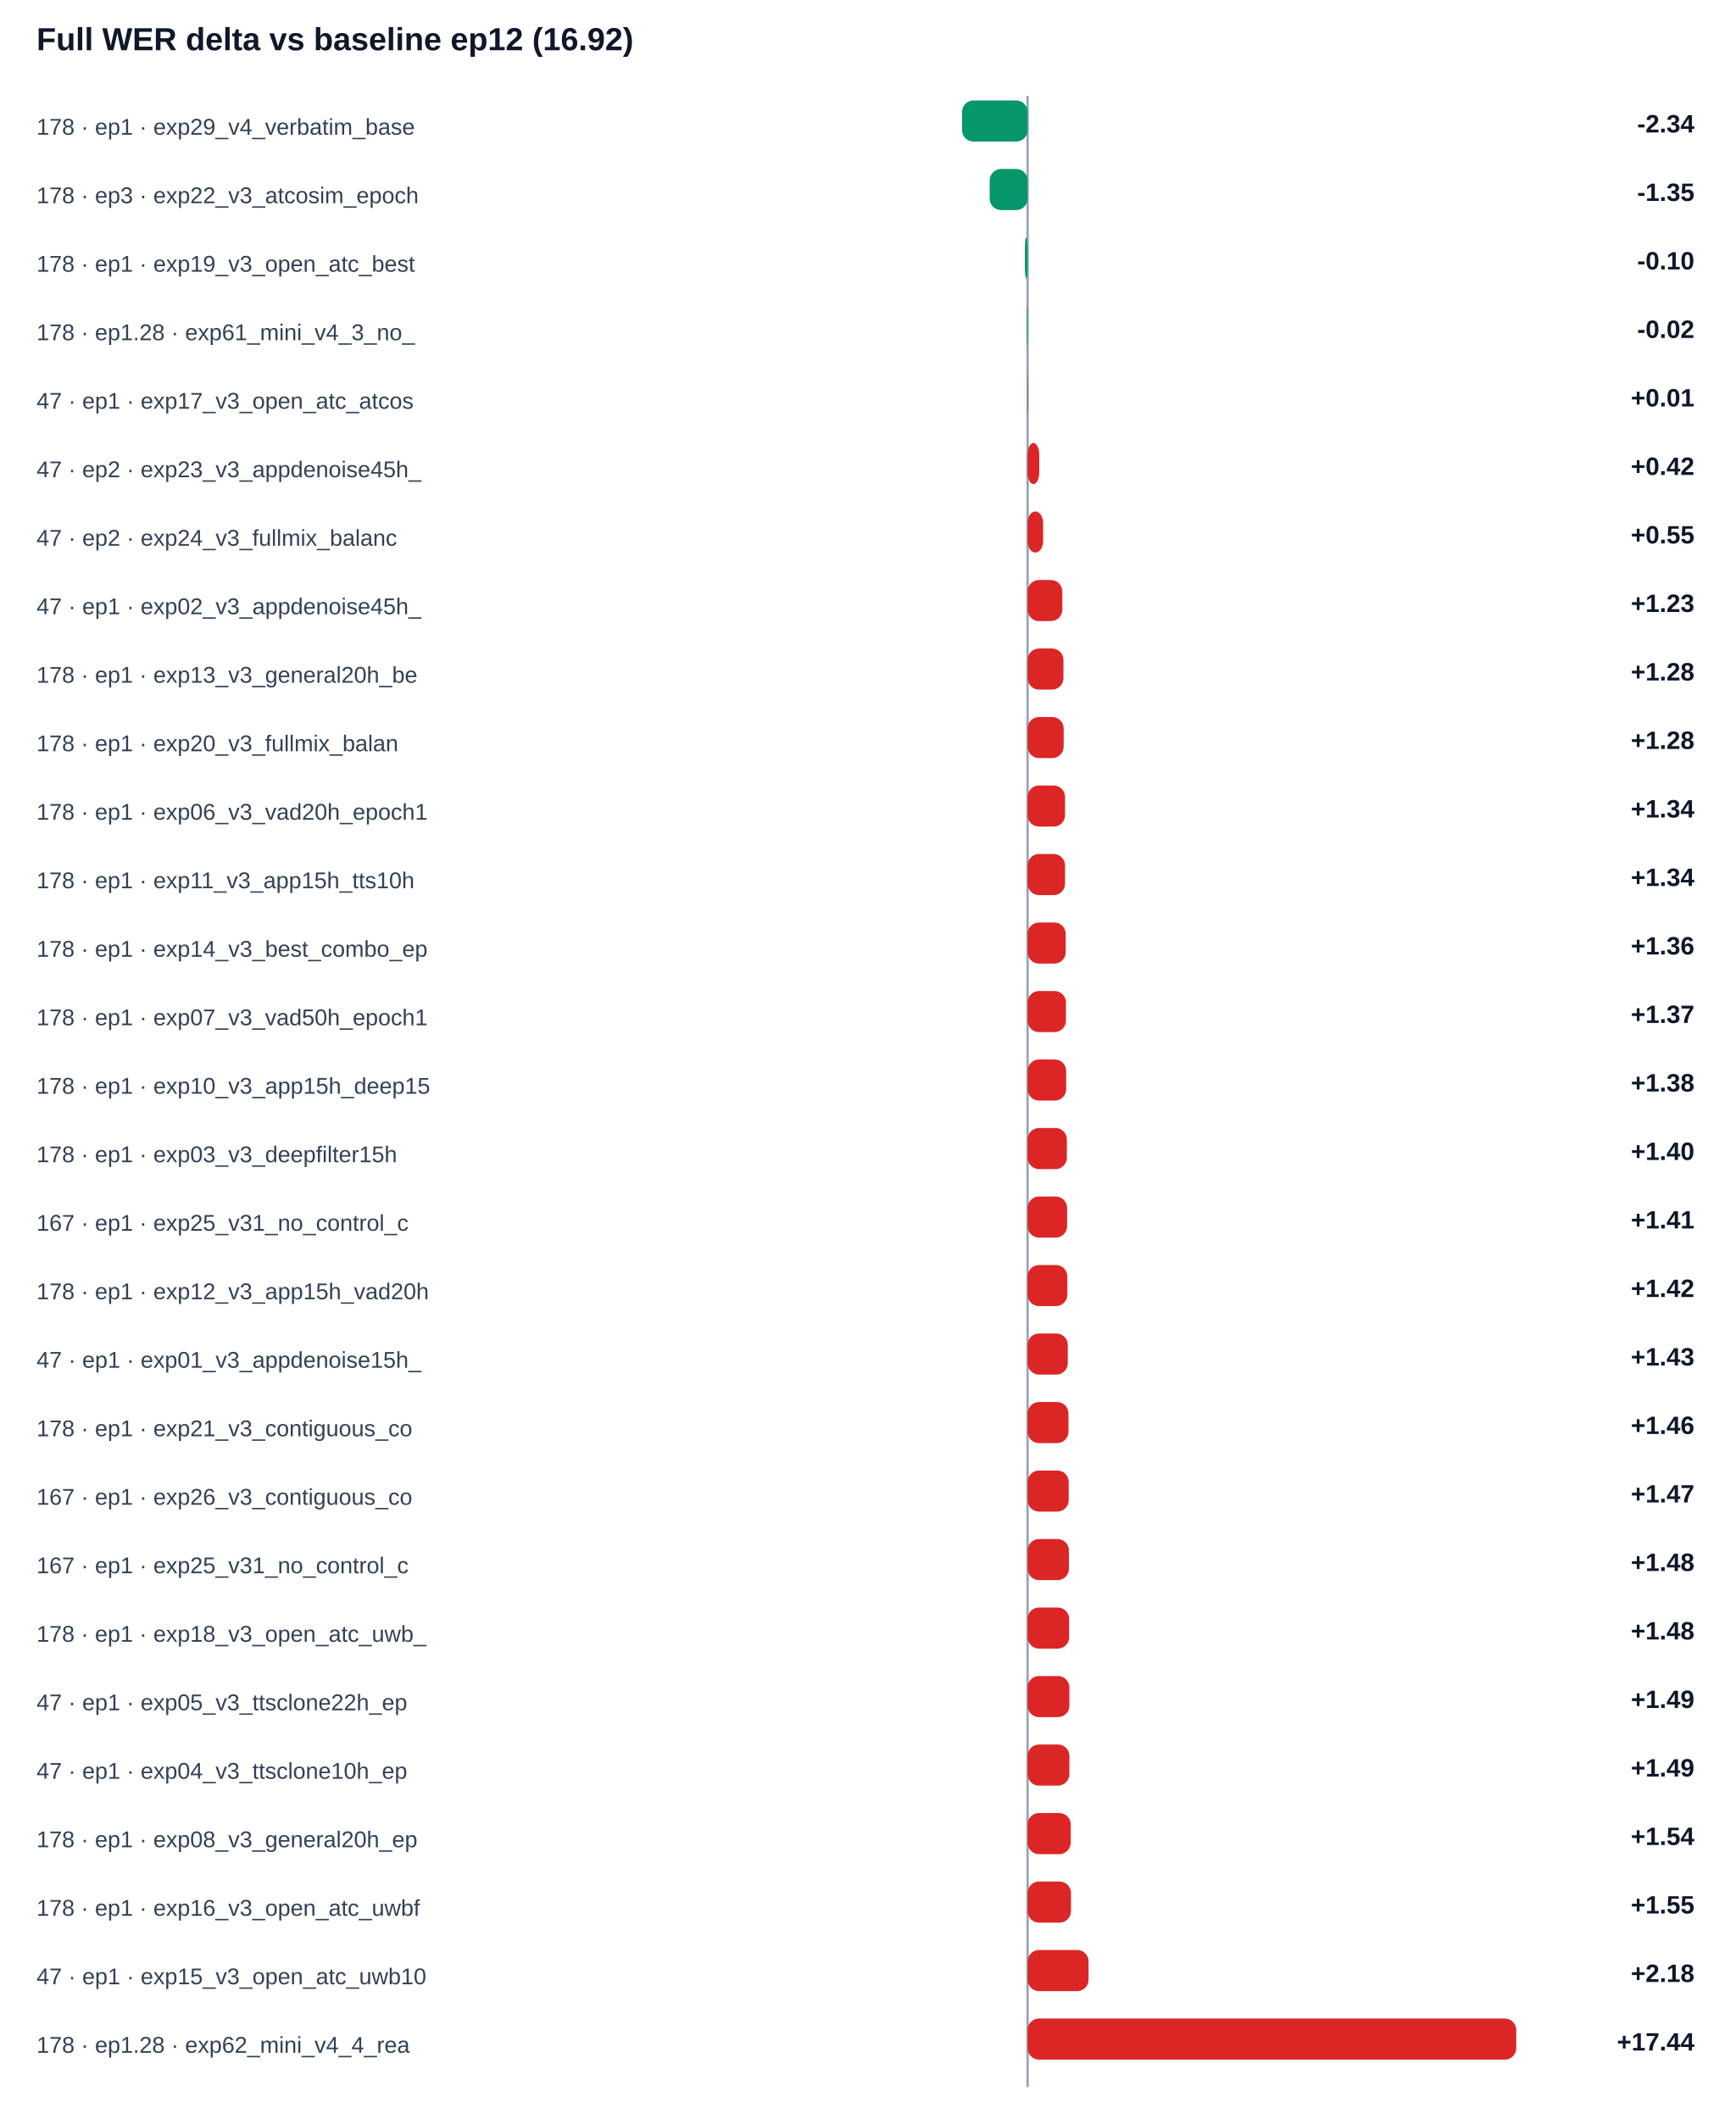
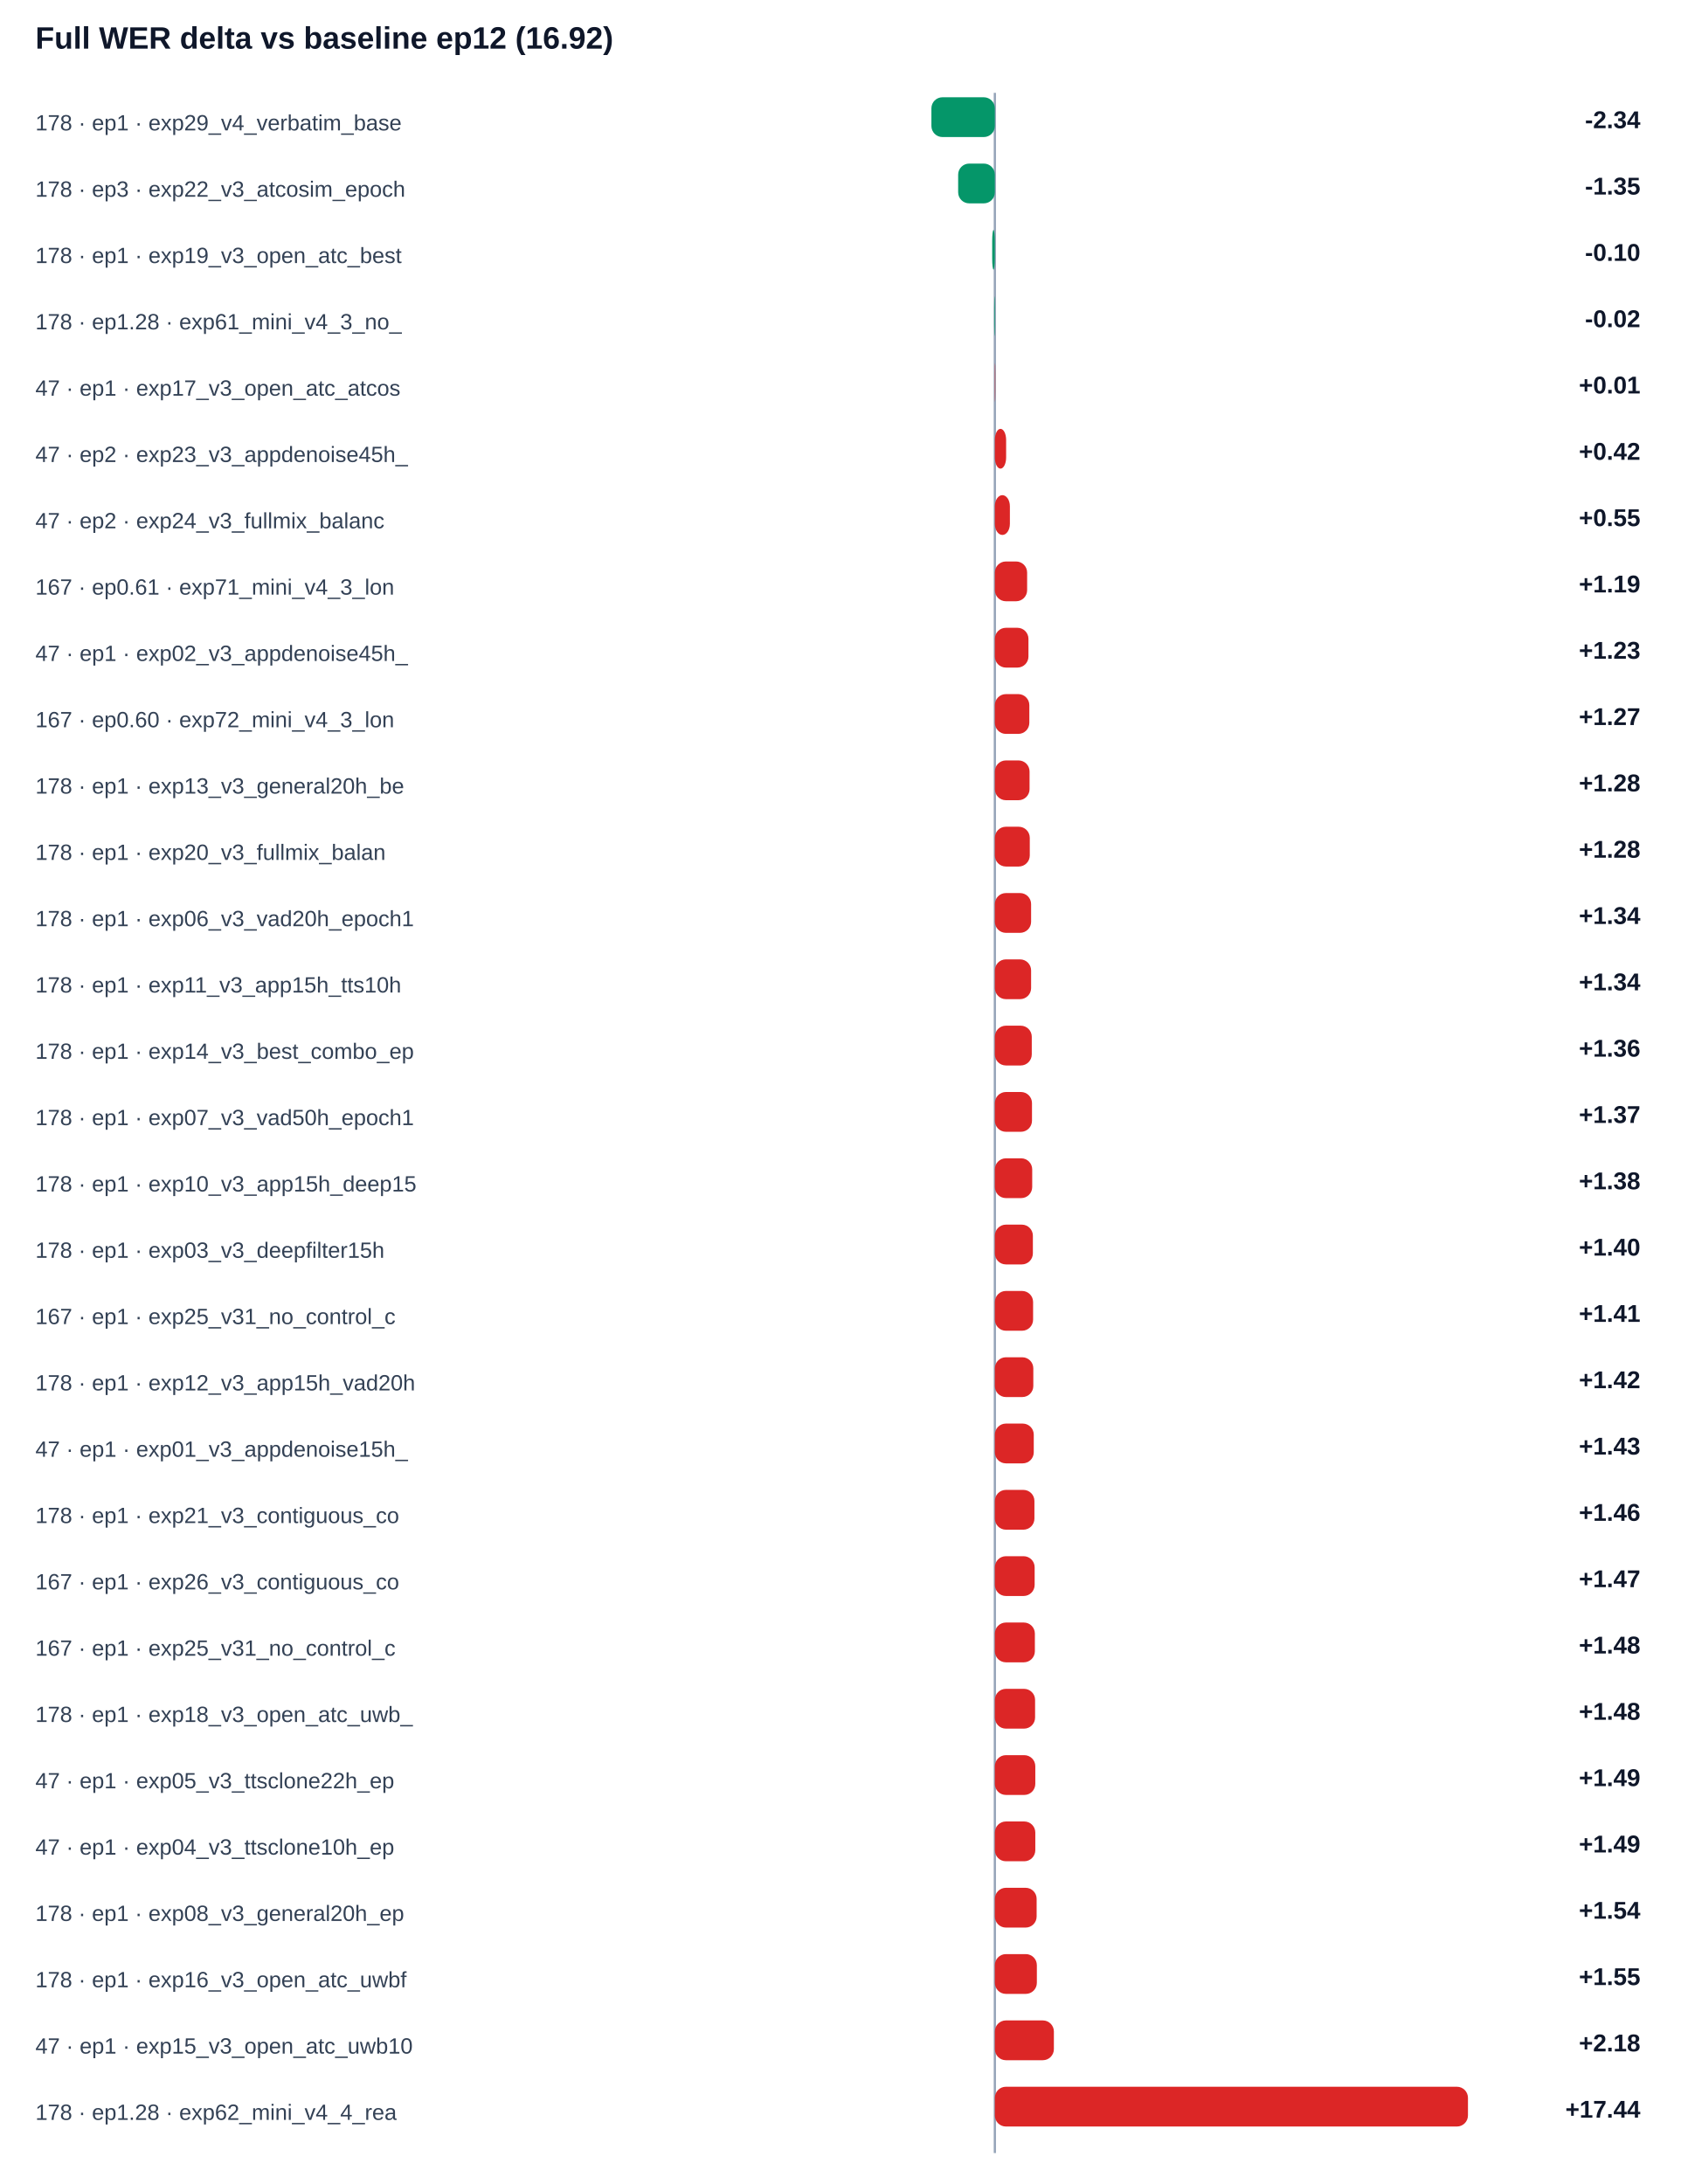
- <svg xmlns="http://www.w3.org/2000/svg" width="100%" viewBox="0 0 760 928" style="max-width:760px;background:#ffffff;border:1px solid #e5e7eb;border-radius:10px;">
+ <svg xmlns="http://www.w3.org/2000/svg" width="100%" viewBox="0 0 760 988" style="max-width:760px;background:#ffffff;border:1px solid #e5e7eb;border-radius:10px;">
  <text x="16.0" y="22.0" font-size="14" fill="#0f172a" text-anchor="start" font-family="Arial, sans-serif" font-weight="700">Full WER delta vs baseline ep12 (16.92)</text>
-   <line x1="450" y1="42" x2="450" y2="914" stroke="#94a3b8" />
+   <line x1="450" y1="42" x2="450" y2="974" stroke="#94a3b8" />
  <text x="16.0" y="59.0" font-size="10" fill="#334155" text-anchor="start" font-family="Arial, sans-serif" font-weight="400">178 · ep1 · exp29_v4_verbatim_base</text>
  <rect x="421.3" y="44" width="28.7" height="18" rx="5" fill="#059669" />
  <text x="742.0" y="58.0" font-size="11" fill="#0f172a" text-anchor="end" font-family="Arial, sans-serif" font-weight="700">-2.34</text>
  <text x="16.0" y="89.0" font-size="10" fill="#334155" text-anchor="start" font-family="Arial, sans-serif" font-weight="400">178 · ep3 · exp22_v3_atcosim_epoch</text>
  <rect x="433.4" y="74" width="16.6" height="18" rx="5" fill="#059669" />
  <text x="742.0" y="88.0" font-size="11" fill="#0f172a" text-anchor="end" font-family="Arial, sans-serif" font-weight="700">-1.35</text>
  <text x="16.0" y="119.0" font-size="10" fill="#334155" text-anchor="start" font-family="Arial, sans-serif" font-weight="400">178 · ep1 · exp19_v3_open_atc_best</text>
  <rect x="448.8" y="104" width="1.2" height="18" rx="5" fill="#059669" />
  <text x="742.0" y="118.0" font-size="11" fill="#0f172a" text-anchor="end" font-family="Arial, sans-serif" font-weight="700">-0.10</text>
  <text x="16.0" y="149.0" font-size="10" fill="#334155" text-anchor="start" font-family="Arial, sans-serif" font-weight="400">178 · ep1.28 · exp61_mini_v4_3_no_</text>
  <rect x="449.7" y="134" width="0.3" height="18" rx="5" fill="#059669" />
  <text x="742.0" y="148.0" font-size="11" fill="#0f172a" text-anchor="end" font-family="Arial, sans-serif" font-weight="700">-0.02</text>
  <text x="16.0" y="179.0" font-size="10" fill="#334155" text-anchor="start" font-family="Arial, sans-serif" font-weight="400">47 · ep1 · exp17_v3_open_atc_atcos</text>
  <rect x="450.0" y="164" width="0.2" height="18" rx="5" fill="#dc2626" />
  <text x="742.0" y="178.0" font-size="11" fill="#0f172a" text-anchor="end" font-family="Arial, sans-serif" font-weight="700">+0.01</text>
  <text x="16.0" y="209.0" font-size="10" fill="#334155" text-anchor="start" font-family="Arial, sans-serif" font-weight="400">47 · ep2 · exp23_v3_appdenoise45h_</text>
  <rect x="450.0" y="194" width="5.1" height="18" rx="5" fill="#dc2626" />
  <text x="742.0" y="208.0" font-size="11" fill="#0f172a" text-anchor="end" font-family="Arial, sans-serif" font-weight="700">+0.42</text>
  <text x="16.0" y="239.0" font-size="10" fill="#334155" text-anchor="start" font-family="Arial, sans-serif" font-weight="400">47 · ep2 · exp24_v3_fullmix_balanc</text>
  <rect x="450.0" y="224" width="6.8" height="18" rx="5" fill="#dc2626" />
  <text x="742.0" y="238.0" font-size="11" fill="#0f172a" text-anchor="end" font-family="Arial, sans-serif" font-weight="700">+0.55</text>
-   <text x="16.0" y="269.0" font-size="10" fill="#334155" text-anchor="start" font-family="Arial, sans-serif" font-weight="400">47 · ep1 · exp02_v3_appdenoise45h_</text>
-   <rect x="450.0" y="254" width="15.2" height="18" rx="5" fill="#dc2626" />
-   <text x="742.0" y="268.0" font-size="11" fill="#0f172a" text-anchor="end" font-family="Arial, sans-serif" font-weight="700">+1.23</text>
-   <text x="16.0" y="299.0" font-size="10" fill="#334155" text-anchor="start" font-family="Arial, sans-serif" font-weight="400">178 · ep1 · exp13_v3_general20h_be</text>
-   <rect x="450.0" y="284" width="15.7" height="18" rx="5" fill="#dc2626" />
-   <text x="742.0" y="298.0" font-size="11" fill="#0f172a" text-anchor="end" font-family="Arial, sans-serif" font-weight="700">+1.28</text>
-   <text x="16.0" y="329.0" font-size="10" fill="#334155" text-anchor="start" font-family="Arial, sans-serif" font-weight="400">178 · ep1 · exp20_v3_fullmix_balan</text>
-   <rect x="450.0" y="314" width="15.8" height="18" rx="5" fill="#dc2626" />
-   <text x="742.0" y="328.0" font-size="11" fill="#0f172a" text-anchor="end" font-family="Arial, sans-serif" font-weight="700">+1.28</text>
-   <text x="16.0" y="359.0" font-size="10" fill="#334155" text-anchor="start" font-family="Arial, sans-serif" font-weight="400">178 · ep1 · exp06_v3_vad20h_epoch1</text>
-   <rect x="450.0" y="344" width="16.4" height="18" rx="5" fill="#dc2626" />
-   <text x="742.0" y="358.0" font-size="11" fill="#0f172a" text-anchor="end" font-family="Arial, sans-serif" font-weight="700">+1.34</text>
-   <text x="16.0" y="389.0" font-size="10" fill="#334155" text-anchor="start" font-family="Arial, sans-serif" font-weight="400">178 · ep1 · exp11_v3_app15h_tts10h</text>
-   <rect x="450.0" y="374" width="16.4" height="18" rx="5" fill="#dc2626" />
-   <text x="742.0" y="388.0" font-size="11" fill="#0f172a" text-anchor="end" font-family="Arial, sans-serif" font-weight="700">+1.34</text>
-   <text x="16.0" y="419.0" font-size="10" fill="#334155" text-anchor="start" font-family="Arial, sans-serif" font-weight="400">178 · ep1 · exp14_v3_best_combo_ep</text>
-   <rect x="450.0" y="404" width="16.7" height="18" rx="5" fill="#dc2626" />
-   <text x="742.0" y="418.0" font-size="11" fill="#0f172a" text-anchor="end" font-family="Arial, sans-serif" font-weight="700">+1.36</text>
-   <text x="16.0" y="449.0" font-size="10" fill="#334155" text-anchor="start" font-family="Arial, sans-serif" font-weight="400">178 · ep1 · exp07_v3_vad50h_epoch1</text>
-   <rect x="450.0" y="434" width="16.8" height="18" rx="5" fill="#dc2626" />
-   <text x="742.0" y="448.0" font-size="11" fill="#0f172a" text-anchor="end" font-family="Arial, sans-serif" font-weight="700">+1.37</text>
-   <text x="16.0" y="479.0" font-size="10" fill="#334155" text-anchor="start" font-family="Arial, sans-serif" font-weight="400">178 · ep1 · exp10_v3_app15h_deep15</text>
-   <rect x="450.0" y="464" width="16.9" height="18" rx="5" fill="#dc2626" />
-   <text x="742.0" y="478.0" font-size="11" fill="#0f172a" text-anchor="end" font-family="Arial, sans-serif" font-weight="700">+1.38</text>
-   <text x="16.0" y="509.0" font-size="10" fill="#334155" text-anchor="start" font-family="Arial, sans-serif" font-weight="400">178 · ep1 · exp03_v3_deepfilter15h</text>
-   <rect x="450.0" y="494" width="17.2" height="18" rx="5" fill="#dc2626" />
-   <text x="742.0" y="508.0" font-size="11" fill="#0f172a" text-anchor="end" font-family="Arial, sans-serif" font-weight="700">+1.40</text>
-   <text x="16.0" y="539.0" font-size="10" fill="#334155" text-anchor="start" font-family="Arial, sans-serif" font-weight="400">167 · ep1 · exp25_v31_no_control_c</text>
-   <rect x="450.0" y="524" width="17.3" height="18" rx="5" fill="#dc2626" />
-   <text x="742.0" y="538.0" font-size="11" fill="#0f172a" text-anchor="end" font-family="Arial, sans-serif" font-weight="700">+1.41</text>
-   <text x="16.0" y="569.0" font-size="10" fill="#334155" text-anchor="start" font-family="Arial, sans-serif" font-weight="400">178 · ep1 · exp12_v3_app15h_vad20h</text>
-   <rect x="450.0" y="554" width="17.4" height="18" rx="5" fill="#dc2626" />
-   <text x="742.0" y="568.0" font-size="11" fill="#0f172a" text-anchor="end" font-family="Arial, sans-serif" font-weight="700">+1.42</text>
-   <text x="16.0" y="599.0" font-size="10" fill="#334155" text-anchor="start" font-family="Arial, sans-serif" font-weight="400">47 · ep1 · exp01_v3_appdenoise15h_</text>
-   <rect x="450.0" y="584" width="17.6" height="18" rx="5" fill="#dc2626" />
-   <text x="742.0" y="598.0" font-size="11" fill="#0f172a" text-anchor="end" font-family="Arial, sans-serif" font-weight="700">+1.43</text>
-   <text x="16.0" y="629.0" font-size="10" fill="#334155" text-anchor="start" font-family="Arial, sans-serif" font-weight="400">178 · ep1 · exp21_v3_contiguous_co</text>
-   <rect x="450.0" y="614" width="17.9" height="18" rx="5" fill="#dc2626" />
-   <text x="742.0" y="628.0" font-size="11" fill="#0f172a" text-anchor="end" font-family="Arial, sans-serif" font-weight="700">+1.46</text>
-   <text x="16.0" y="659.0" font-size="10" fill="#334155" text-anchor="start" font-family="Arial, sans-serif" font-weight="400">167 · ep1 · exp26_v3_contiguous_co</text>
-   <rect x="450.0" y="644" width="18.0" height="18" rx="5" fill="#dc2626" />
-   <text x="742.0" y="658.0" font-size="11" fill="#0f172a" text-anchor="end" font-family="Arial, sans-serif" font-weight="700">+1.47</text>
-   <text x="16.0" y="689.0" font-size="10" fill="#334155" text-anchor="start" font-family="Arial, sans-serif" font-weight="400">167 · ep1 · exp25_v31_no_control_c</text>
-   <rect x="450.0" y="674" width="18.1" height="18" rx="5" fill="#dc2626" />
-   <text x="742.0" y="688.0" font-size="11" fill="#0f172a" text-anchor="end" font-family="Arial, sans-serif" font-weight="700">+1.48</text>
-   <text x="16.0" y="719.0" font-size="10" fill="#334155" text-anchor="start" font-family="Arial, sans-serif" font-weight="400">178 · ep1 · exp18_v3_open_atc_uwb_</text>
-   <rect x="450.0" y="704" width="18.2" height="18" rx="5" fill="#dc2626" />
-   <text x="742.0" y="718.0" font-size="11" fill="#0f172a" text-anchor="end" font-family="Arial, sans-serif" font-weight="700">+1.48</text>
-   <text x="16.0" y="749.0" font-size="10" fill="#334155" text-anchor="start" font-family="Arial, sans-serif" font-weight="400">47 · ep1 · exp05_v3_ttsclone22h_ep</text>
-   <rect x="450.0" y="734" width="18.3" height="18" rx="5" fill="#dc2626" />
-   <text x="742.0" y="748.0" font-size="11" fill="#0f172a" text-anchor="end" font-family="Arial, sans-serif" font-weight="700">+1.49</text>
-   <text x="16.0" y="779.0" font-size="10" fill="#334155" text-anchor="start" font-family="Arial, sans-serif" font-weight="400">47 · ep1 · exp04_v3_ttsclone10h_ep</text>
-   <rect x="450.0" y="764" width="18.3" height="18" rx="5" fill="#dc2626" />
-   <text x="742.0" y="778.0" font-size="11" fill="#0f172a" text-anchor="end" font-family="Arial, sans-serif" font-weight="700">+1.49</text>
-   <text x="16.0" y="809.0" font-size="10" fill="#334155" text-anchor="start" font-family="Arial, sans-serif" font-weight="400">178 · ep1 · exp08_v3_general20h_ep</text>
-   <rect x="450.0" y="794" width="18.9" height="18" rx="5" fill="#dc2626" />
-   <text x="742.0" y="808.0" font-size="11" fill="#0f172a" text-anchor="end" font-family="Arial, sans-serif" font-weight="700">+1.54</text>
-   <text x="16.0" y="839.0" font-size="10" fill="#334155" text-anchor="start" font-family="Arial, sans-serif" font-weight="400">178 · ep1 · exp16_v3_open_atc_uwbf</text>
-   <rect x="450.0" y="824" width="19.0" height="18" rx="5" fill="#dc2626" />
-   <text x="742.0" y="838.0" font-size="11" fill="#0f172a" text-anchor="end" font-family="Arial, sans-serif" font-weight="700">+1.55</text>
-   <text x="16.0" y="869.0" font-size="10" fill="#334155" text-anchor="start" font-family="Arial, sans-serif" font-weight="400">47 · ep1 · exp15_v3_open_atc_uwb10</text>
-   <rect x="450.0" y="854" width="26.7" height="18" rx="5" fill="#dc2626" />
-   <text x="742.0" y="868.0" font-size="11" fill="#0f172a" text-anchor="end" font-family="Arial, sans-serif" font-weight="700">+2.18</text>
-   <text x="16.0" y="899.0" font-size="10" fill="#334155" text-anchor="start" font-family="Arial, sans-serif" font-weight="400">178 · ep1.28 · exp62_mini_v4_4_rea</text>
-   <rect x="450.0" y="884" width="214.0" height="18" rx="5" fill="#dc2626" />
-   <text x="742.0" y="898.0" font-size="11" fill="#0f172a" text-anchor="end" font-family="Arial, sans-serif" font-weight="700">+17.44</text>
+   <text x="16.0" y="269.0" font-size="10" fill="#334155" text-anchor="start" font-family="Arial, sans-serif" font-weight="400">167 · ep0.61 · exp71_mini_v4_3_lon</text>
+   <rect x="450.0" y="254" width="14.6" height="18" rx="5" fill="#dc2626" />
+   <text x="742.0" y="268.0" font-size="11" fill="#0f172a" text-anchor="end" font-family="Arial, sans-serif" font-weight="700">+1.19</text>
+   <text x="16.0" y="299.0" font-size="10" fill="#334155" text-anchor="start" font-family="Arial, sans-serif" font-weight="400">47 · ep1 · exp02_v3_appdenoise45h_</text>
+   <rect x="450.0" y="284" width="15.2" height="18" rx="5" fill="#dc2626" />
+   <text x="742.0" y="298.0" font-size="11" fill="#0f172a" text-anchor="end" font-family="Arial, sans-serif" font-weight="700">+1.23</text>
+   <text x="16.0" y="329.0" font-size="10" fill="#334155" text-anchor="start" font-family="Arial, sans-serif" font-weight="400">167 · ep0.60 · exp72_mini_v4_3_lon</text>
+   <rect x="450.0" y="314" width="15.6" height="18" rx="5" fill="#dc2626" />
+   <text x="742.0" y="328.0" font-size="11" fill="#0f172a" text-anchor="end" font-family="Arial, sans-serif" font-weight="700">+1.27</text>
+   <text x="16.0" y="359.0" font-size="10" fill="#334155" text-anchor="start" font-family="Arial, sans-serif" font-weight="400">178 · ep1 · exp13_v3_general20h_be</text>
+   <rect x="450.0" y="344" width="15.7" height="18" rx="5" fill="#dc2626" />
+   <text x="742.0" y="358.0" font-size="11" fill="#0f172a" text-anchor="end" font-family="Arial, sans-serif" font-weight="700">+1.28</text>
+   <text x="16.0" y="389.0" font-size="10" fill="#334155" text-anchor="start" font-family="Arial, sans-serif" font-weight="400">178 · ep1 · exp20_v3_fullmix_balan</text>
+   <rect x="450.0" y="374" width="15.8" height="18" rx="5" fill="#dc2626" />
+   <text x="742.0" y="388.0" font-size="11" fill="#0f172a" text-anchor="end" font-family="Arial, sans-serif" font-weight="700">+1.28</text>
+   <text x="16.0" y="419.0" font-size="10" fill="#334155" text-anchor="start" font-family="Arial, sans-serif" font-weight="400">178 · ep1 · exp06_v3_vad20h_epoch1</text>
+   <rect x="450.0" y="404" width="16.4" height="18" rx="5" fill="#dc2626" />
+   <text x="742.0" y="418.0" font-size="11" fill="#0f172a" text-anchor="end" font-family="Arial, sans-serif" font-weight="700">+1.34</text>
+   <text x="16.0" y="449.0" font-size="10" fill="#334155" text-anchor="start" font-family="Arial, sans-serif" font-weight="400">178 · ep1 · exp11_v3_app15h_tts10h</text>
+   <rect x="450.0" y="434" width="16.4" height="18" rx="5" fill="#dc2626" />
+   <text x="742.0" y="448.0" font-size="11" fill="#0f172a" text-anchor="end" font-family="Arial, sans-serif" font-weight="700">+1.34</text>
+   <text x="16.0" y="479.0" font-size="10" fill="#334155" text-anchor="start" font-family="Arial, sans-serif" font-weight="400">178 · ep1 · exp14_v3_best_combo_ep</text>
+   <rect x="450.0" y="464" width="16.7" height="18" rx="5" fill="#dc2626" />
+   <text x="742.0" y="478.0" font-size="11" fill="#0f172a" text-anchor="end" font-family="Arial, sans-serif" font-weight="700">+1.36</text>
+   <text x="16.0" y="509.0" font-size="10" fill="#334155" text-anchor="start" font-family="Arial, sans-serif" font-weight="400">178 · ep1 · exp07_v3_vad50h_epoch1</text>
+   <rect x="450.0" y="494" width="16.8" height="18" rx="5" fill="#dc2626" />
+   <text x="742.0" y="508.0" font-size="11" fill="#0f172a" text-anchor="end" font-family="Arial, sans-serif" font-weight="700">+1.37</text>
+   <text x="16.0" y="539.0" font-size="10" fill="#334155" text-anchor="start" font-family="Arial, sans-serif" font-weight="400">178 · ep1 · exp10_v3_app15h_deep15</text>
+   <rect x="450.0" y="524" width="16.9" height="18" rx="5" fill="#dc2626" />
+   <text x="742.0" y="538.0" font-size="11" fill="#0f172a" text-anchor="end" font-family="Arial, sans-serif" font-weight="700">+1.38</text>
+   <text x="16.0" y="569.0" font-size="10" fill="#334155" text-anchor="start" font-family="Arial, sans-serif" font-weight="400">178 · ep1 · exp03_v3_deepfilter15h</text>
+   <rect x="450.0" y="554" width="17.2" height="18" rx="5" fill="#dc2626" />
+   <text x="742.0" y="568.0" font-size="11" fill="#0f172a" text-anchor="end" font-family="Arial, sans-serif" font-weight="700">+1.40</text>
+   <text x="16.0" y="599.0" font-size="10" fill="#334155" text-anchor="start" font-family="Arial, sans-serif" font-weight="400">167 · ep1 · exp25_v31_no_control_c</text>
+   <rect x="450.0" y="584" width="17.3" height="18" rx="5" fill="#dc2626" />
+   <text x="742.0" y="598.0" font-size="11" fill="#0f172a" text-anchor="end" font-family="Arial, sans-serif" font-weight="700">+1.41</text>
+   <text x="16.0" y="629.0" font-size="10" fill="#334155" text-anchor="start" font-family="Arial, sans-serif" font-weight="400">178 · ep1 · exp12_v3_app15h_vad20h</text>
+   <rect x="450.0" y="614" width="17.4" height="18" rx="5" fill="#dc2626" />
+   <text x="742.0" y="628.0" font-size="11" fill="#0f172a" text-anchor="end" font-family="Arial, sans-serif" font-weight="700">+1.42</text>
+   <text x="16.0" y="659.0" font-size="10" fill="#334155" text-anchor="start" font-family="Arial, sans-serif" font-weight="400">47 · ep1 · exp01_v3_appdenoise15h_</text>
+   <rect x="450.0" y="644" width="17.6" height="18" rx="5" fill="#dc2626" />
+   <text x="742.0" y="658.0" font-size="11" fill="#0f172a" text-anchor="end" font-family="Arial, sans-serif" font-weight="700">+1.43</text>
+   <text x="16.0" y="689.0" font-size="10" fill="#334155" text-anchor="start" font-family="Arial, sans-serif" font-weight="400">178 · ep1 · exp21_v3_contiguous_co</text>
+   <rect x="450.0" y="674" width="17.9" height="18" rx="5" fill="#dc2626" />
+   <text x="742.0" y="688.0" font-size="11" fill="#0f172a" text-anchor="end" font-family="Arial, sans-serif" font-weight="700">+1.46</text>
+   <text x="16.0" y="719.0" font-size="10" fill="#334155" text-anchor="start" font-family="Arial, sans-serif" font-weight="400">167 · ep1 · exp26_v3_contiguous_co</text>
+   <rect x="450.0" y="704" width="18.0" height="18" rx="5" fill="#dc2626" />
+   <text x="742.0" y="718.0" font-size="11" fill="#0f172a" text-anchor="end" font-family="Arial, sans-serif" font-weight="700">+1.47</text>
+   <text x="16.0" y="749.0" font-size="10" fill="#334155" text-anchor="start" font-family="Arial, sans-serif" font-weight="400">167 · ep1 · exp25_v31_no_control_c</text>
+   <rect x="450.0" y="734" width="18.1" height="18" rx="5" fill="#dc2626" />
+   <text x="742.0" y="748.0" font-size="11" fill="#0f172a" text-anchor="end" font-family="Arial, sans-serif" font-weight="700">+1.48</text>
+   <text x="16.0" y="779.0" font-size="10" fill="#334155" text-anchor="start" font-family="Arial, sans-serif" font-weight="400">178 · ep1 · exp18_v3_open_atc_uwb_</text>
+   <rect x="450.0" y="764" width="18.2" height="18" rx="5" fill="#dc2626" />
+   <text x="742.0" y="778.0" font-size="11" fill="#0f172a" text-anchor="end" font-family="Arial, sans-serif" font-weight="700">+1.48</text>
+   <text x="16.0" y="809.0" font-size="10" fill="#334155" text-anchor="start" font-family="Arial, sans-serif" font-weight="400">47 · ep1 · exp05_v3_ttsclone22h_ep</text>
+   <rect x="450.0" y="794" width="18.3" height="18" rx="5" fill="#dc2626" />
+   <text x="742.0" y="808.0" font-size="11" fill="#0f172a" text-anchor="end" font-family="Arial, sans-serif" font-weight="700">+1.49</text>
+   <text x="16.0" y="839.0" font-size="10" fill="#334155" text-anchor="start" font-family="Arial, sans-serif" font-weight="400">47 · ep1 · exp04_v3_ttsclone10h_ep</text>
+   <rect x="450.0" y="824" width="18.3" height="18" rx="5" fill="#dc2626" />
+   <text x="742.0" y="838.0" font-size="11" fill="#0f172a" text-anchor="end" font-family="Arial, sans-serif" font-weight="700">+1.49</text>
+   <text x="16.0" y="869.0" font-size="10" fill="#334155" text-anchor="start" font-family="Arial, sans-serif" font-weight="400">178 · ep1 · exp08_v3_general20h_ep</text>
+   <rect x="450.0" y="854" width="18.9" height="18" rx="5" fill="#dc2626" />
+   <text x="742.0" y="868.0" font-size="11" fill="#0f172a" text-anchor="end" font-family="Arial, sans-serif" font-weight="700">+1.54</text>
+   <text x="16.0" y="899.0" font-size="10" fill="#334155" text-anchor="start" font-family="Arial, sans-serif" font-weight="400">178 · ep1 · exp16_v3_open_atc_uwbf</text>
+   <rect x="450.0" y="884" width="19.0" height="18" rx="5" fill="#dc2626" />
+   <text x="742.0" y="898.0" font-size="11" fill="#0f172a" text-anchor="end" font-family="Arial, sans-serif" font-weight="700">+1.55</text>
+   <text x="16.0" y="929.0" font-size="10" fill="#334155" text-anchor="start" font-family="Arial, sans-serif" font-weight="400">47 · ep1 · exp15_v3_open_atc_uwb10</text>
+   <rect x="450.0" y="914" width="26.7" height="18" rx="5" fill="#dc2626" />
+   <text x="742.0" y="928.0" font-size="11" fill="#0f172a" text-anchor="end" font-family="Arial, sans-serif" font-weight="700">+2.18</text>
+   <text x="16.0" y="959.0" font-size="10" fill="#334155" text-anchor="start" font-family="Arial, sans-serif" font-weight="400">178 · ep1.28 · exp62_mini_v4_4_rea</text>
+   <rect x="450.0" y="944" width="214.0" height="18" rx="5" fill="#dc2626" />
+   <text x="742.0" y="958.0" font-size="11" fill="#0f172a" text-anchor="end" font-family="Arial, sans-serif" font-weight="700">+17.44</text>
</svg>
